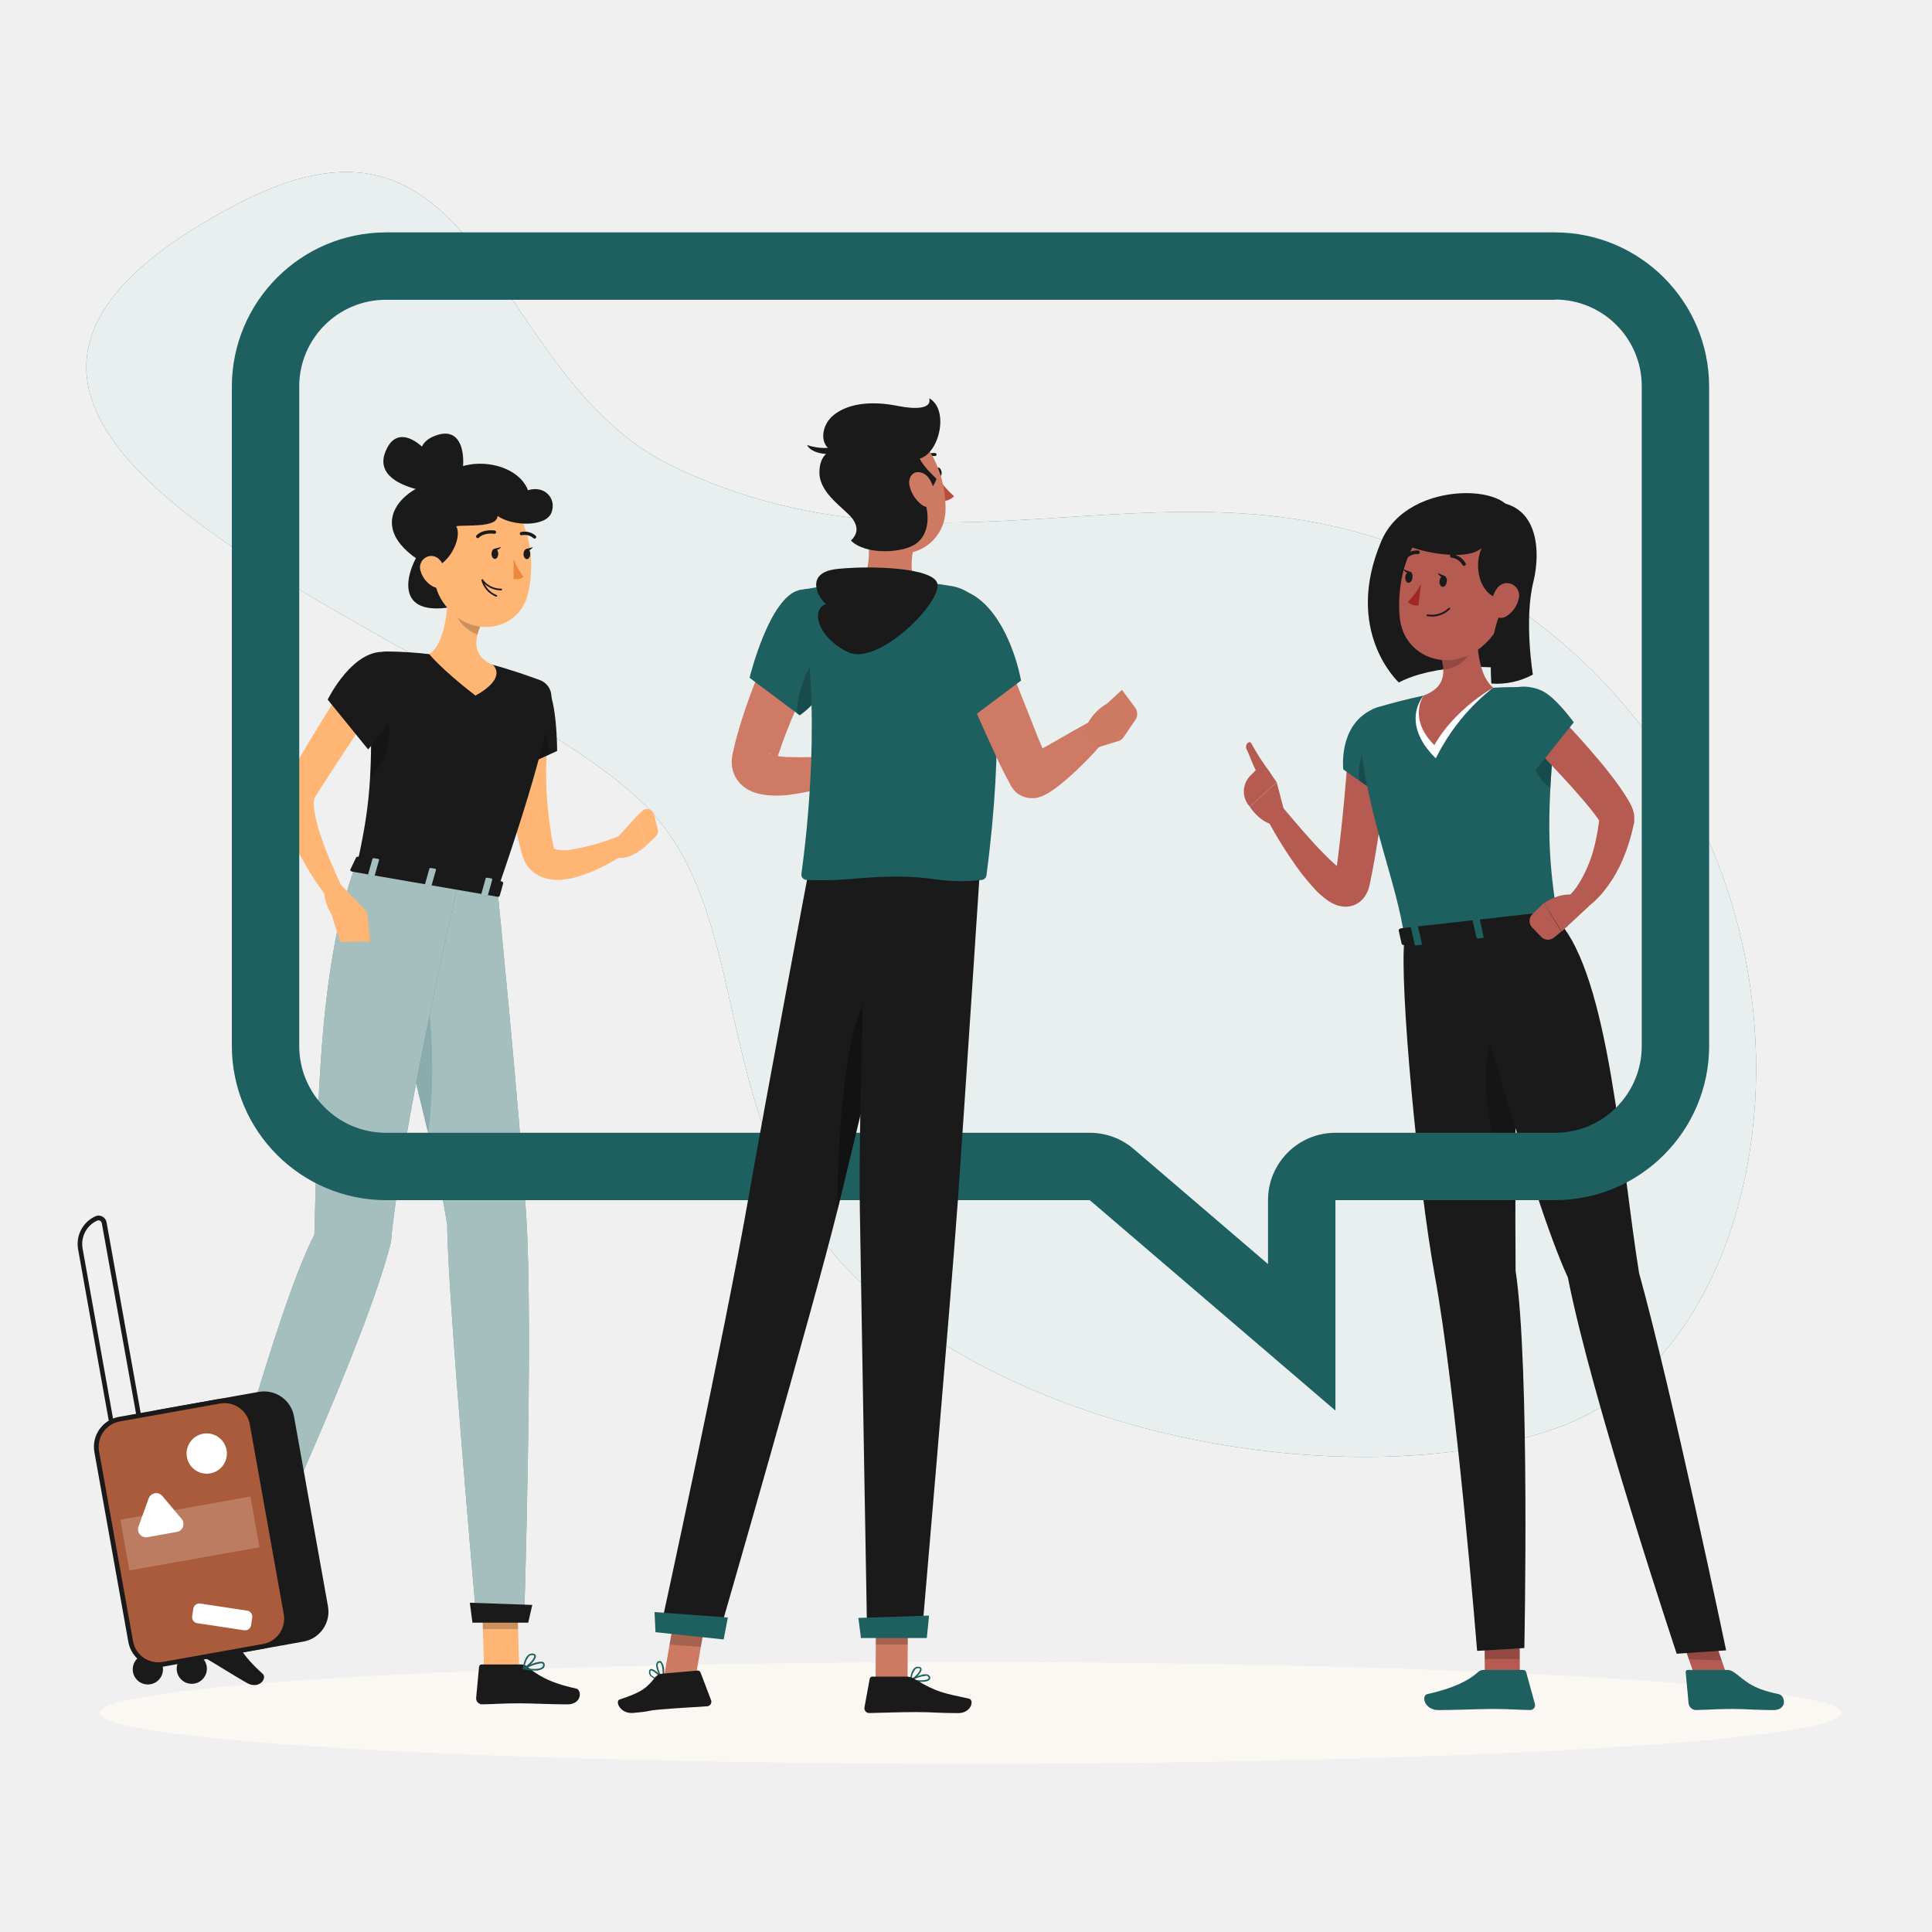
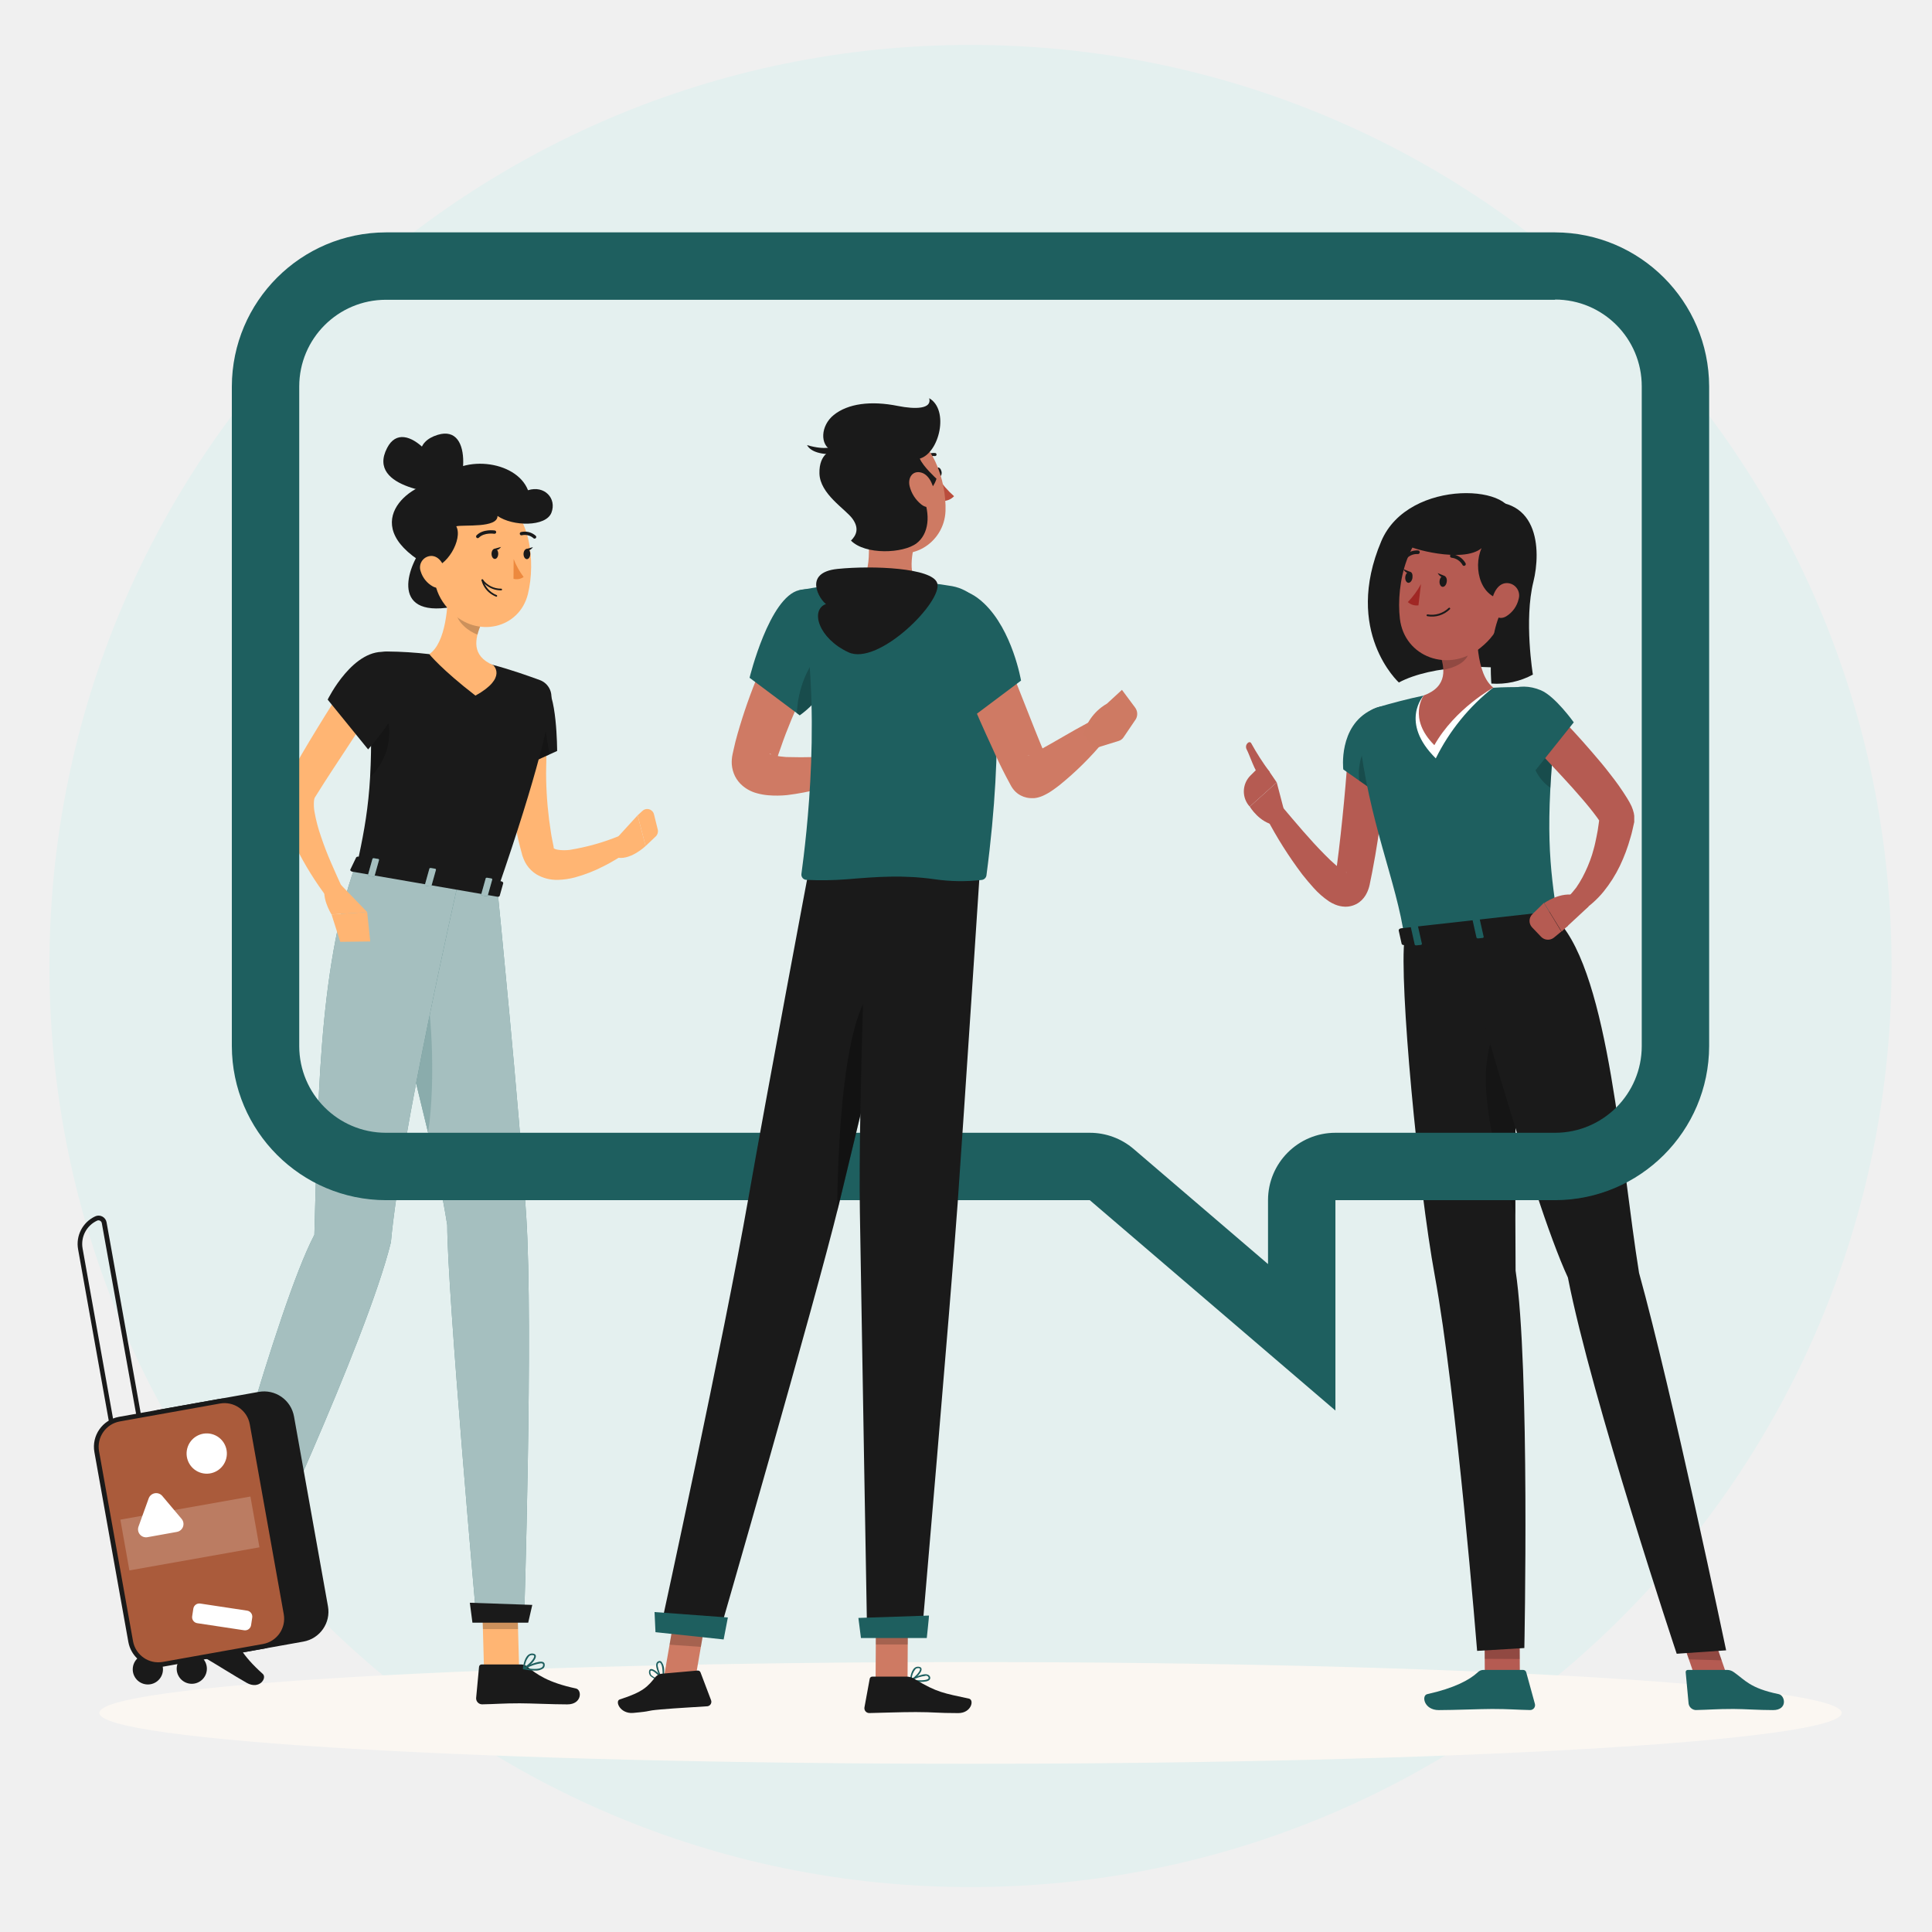
<svg xmlns="http://www.w3.org/2000/svg" viewBox="34 35 430 430">
-   <g id="background-simple">
-     <path d="M87.05,80.29c-101.17,52.61,53.17,96.62,90.53,133.94,26.81,26.78,11.49,77.78,53.59,111,44.25,34.86,113.67,41,150.4,27.19,55.49-20.8,65.52-137-17-186.64C302,128.12,248.45,170.1,183.49,138.65,142.64,118.87,142.13,51.64,87.05,80.29Z" style="fill:#1E5F5F" />
-     <path d="M87.05,80.29c-101.17,52.61,53.17,96.62,90.53,133.94,26.81,26.78,11.49,77.78,53.59,111,44.25,34.86,113.67,41,150.4,27.19,55.49-20.8,65.52-137-17-186.64C302,128.12,248.45,170.1,183.49,138.65,142.64,118.87,142.13,51.64,87.05,80.29Z" style="fill:#fff;opacity:0.9" />
-   </g>
+   <circle cx="250" cy="250" r="205" fill="#E4F0EF" />
  <g id="Shadow">
    <ellipse id="path" cx="250" cy="416.24" rx="193.89" ry="11.32" style="fill:#FBF7F2" />
  </g>
  <g id="character-3">
    <path d="M370.32,150.9c2.47-8-22.8-9.82-28.89,4.55-8.53,20.13,3.91,31.45,3.91,31.45,7.25-3.89,21.43-4.47,29.18-1.9Z" style="fill:#1A1A1A" />
    <polygon points="372.27 407.98 364.47 408.28 364.43 399.85 372.22 399.55 372.27 407.98" style="fill:#b55b52" />
    <path d="M364.16,406.67H373a.72.72,0,0,1,.69.53l1.92,7a1.09,1.09,0,0,1-1.07,1.4c-3.09-.06-4.59-.24-8.47-.24-2.39,0-8.55.25-11.85.25s-3.9-3.26-2.56-3.55c6-1.33,9.42-3.15,11.27-4.89A1.78,1.78,0,0,1,364.16,406.67Z" style="fill:#1E5F5F" />
    <polygon points="364.43 399.86 364.45 404.2 372.25 404.24 372.23 399.55 364.43 399.86" style="opacity:0.2" />
    <path d="M346.61,243.82c-1.27,9.6,3.06,55.14,6.71,75,4.85,26.39,9.44,83.61,9.44,83.61l10.51-.63s1.27-62.73-1.95-84c-.21-27.91.29-76.79.29-76.79Z" style="fill:#1A1A1A" />
    <path d="M371.37,271.43c0-7.08-5.24-12.67-6.55.85-.83,8.61,2.52,23.05,6.45,33.05C371.26,294.44,371.31,282.24,371.37,271.43Z" style="opacity:0.2" />
    <polygon points="418.67 408.85 411.52 409.04 408.15 399.29 415.31 399.1 418.67 408.85" style="fill:#b55b52" />
    <path d="M418.5,406.67h-8.82a.47.47,0,0,0-.5.53l.65,7a1.7,1.7,0,0,0,1.59,1.4c3.06-.06,4.5-.24,8.38-.24,2.39,0,5.53.25,8.83.25s2.7-3.26,1.26-3.55c-6.47-1.33-7.48-3.15-10-4.89A2.5,2.5,0,0,0,418.5,406.67Z" style="fill:#1E5F5F" />
    <polygon points="408.16 399.3 409.89 404.32 417.19 404.53 415.32 399.1 408.16 399.3" style="opacity:0.2" />
    <path d="M358.61,242.47s16.21,59.35,24.35,76.86c5.29,27.05,24.22,83.74,24.22,83.74l11-.76s-12-57.36-19.38-84c-4-24.75-6.61-66-18-78.34Z" style="fill:#1A1A1A" />
    <path d="M342.9,199.68c-.21,5-.64,9.85-1.23,14.76s-1.31,9.77-2.26,14.64l-.37,1.83-.2,1a7.92,7.92,0,0,1-.57,1.71,5.64,5.64,0,0,1-1.73,2.18,5.18,5.18,0,0,1-3.22,1,6.31,6.31,0,0,1-2.18-.48,8.65,8.65,0,0,1-1.37-.72,18.43,18.43,0,0,1-3.41-3c-.91-1-1.74-2-2.53-3a90.31,90.31,0,0,1-8-12.67,2.15,2.15,0,0,1,3.54-2.39l0,0c3.08,3.64,6.19,7.37,9.45,10.65.8.82,1.62,1.61,2.44,2.31a11.86,11.86,0,0,0,2.24,1.63c.13.05.25.11.26.09s-.06-.07-.41-.1a2.48,2.48,0,0,0-1.51.48,2.18,2.18,0,0,0-.67.74c-.06.13,0,0,0,0l.12-.83.25-1.77c.63-4.71,1.13-9.47,1.59-14.23s.81-9.58,1.13-14.28v-.06a4.32,4.32,0,0,1,8.63.48Z" style="fill:#b55b52" />
    <path d="M339.23,193c-7.42,3.63-6.26,13.25-6.26,13.25l11.87,8.36s4.34-10.45,3.44-15.46C347.35,194,344.73,190.35,339.23,193Z" style="fill:#1E5F5F" />
    <path d="M338,201.06c1.74-2.74,4.73-2.08,8.21.1a9,9,0,0,1,2,2.48,60.08,60.08,0,0,1-3.3,11l-8.37-5.89A12.73,12.73,0,0,1,338,201.06Z" style="opacity:0.2" />
    <path d="M319.93,215.9l-1.77-6.77-6,5.4s2.17,3.62,5.66,4.11Z" style="fill:#b55b52" />
    <path d="M313.56,206.37l-1.22,1.21a5,5,0,0,0-.19,6.95h0l6-5.4-1.68-2.47A1.91,1.91,0,0,0,313.56,206.37Z" style="fill:#b55b52" />
    <path d="M316.6,206.83a55.14,55.14,0,0,1-4.11-6.39c-.38-.76-1.61.3-1,1.41s1.74,4.73,2.94,6.05S316.6,206.83,316.6,206.83Z" style="fill:#b55b52" />
    <path d="M336.48,198.49c2.11,19.32,8.41,32.79,10.13,45.33L380.75,240c-1.93-12.55-2.91-20.76-.51-44a7.32,7.32,0,0,0-7.17-8.08c-2.08,0-4.38,0-6.7.15a107.9,107.9,0,0,0-15.5,1.74c-3.6.74-7.43,1.78-10.17,2.58A5.82,5.82,0,0,0,336.48,198.49Z" style="fill:#1E5F5F" />
    <path d="M350.87,189.79s-5.48,5.93,2.69,14a46,46,0,0,1,12.81-15.77Z" style="fill:#fff" />
    <path d="M362.88,170.76c-.42,5.1-.37,14.35,3.49,17.29,0,0-8.53,4.64-13.13,12.8-6-6-2.37-11.06-2.37-11.06,5.41-2,4.81-6.07,3.4-9.83Z" style="fill:#b55b52" />
    <path d="M361.94,171.77a21,21,0,0,1-1.11,8.79c-.69,1.94-3.07,3.05-5.59,3.52a13.9,13.9,0,0,0-1-4.12Z" style="opacity:0.2" />
    <path d="M370.12,163.63c-1.48,8.26-1.94,11.79-6.64,15.57-7.08,5.68-16.9,2.05-17.91-6.49-.91-7.69,1.68-19.91,10.21-22.27A11.45,11.45,0,0,1,370.12,163.63Z" style="fill:#b55b52" />
    <path d="M363.75,157c-2,4.42-.25,11.92,6.09,11.46-5.13,5.85-3.91,18.68-3.91,18.68a16.85,16.85,0,0,0,9.24-2s-2-12.13.11-20.64c1.72-6.92,1.47-20.35-13.53-17.43-1.75.34-13.15,3.33-14.3,9.32C347.36,156.93,359.62,160.48,363.75,157Z" style="fill:#1A1A1A" />
    <path d="M372,168.32a6.1,6.1,0,0,1-2.71,3.82c-1.83,1.13-3.34-.36-3.33-2.4,0-1.84,1-4.64,3.05-4.94A2.75,2.75,0,0,1,372,168.32Z" style="fill:#b55b52" />
    <path d="M374.87,201.54a9.77,9.77,0,0,0,4.2,8.8c.18-3.46.48-7.34.92-11.8C378.25,196.67,375.28,198.3,374.87,201.54Z" style="opacity:0.2" />
    <path d="M381,237.93l1.88,2.88c.15.23-.1.5-.5.54l-35.8,4c-.31,0-.58-.09-.62-.28l-.66-3c0-.21.21-.42.54-.46l34.58-3.88A.62.62,0,0,1,381,237.93Z" style="fill:#1A1A1A" />
    <path d="M376.83,242.32l.93-.11c.18,0,.31-.13.29-.24l-.88-3.93c0-.11-.2-.19-.39-.17l-.92.11c-.19,0-.32.13-.29.24l.88,3.92C376.47,242.26,376.65,242.34,376.83,242.32Z" style="fill:#1E5F5F" />
    <path d="M349.26,245.41l.92-.1c.19,0,.32-.14.29-.25l-.88-3.92c0-.12-.2-.19-.38-.17l-.93.1c-.18,0-.31.13-.29.25l.88,3.92C348.9,245.35,349.07,245.43,349.26,245.41Z" style="fill:#1E5F5F" />
    <path d="M363,243.86l.93-.1c.18,0,.31-.13.29-.25l-.88-3.92c0-.11-.2-.19-.38-.17l-.93.1c-.18,0-.31.13-.29.25l.88,3.92C362.69,243.81,362.86,243.88,363,243.86Z" style="fill:#1E5F5F" />
    <path d="M356,164.47c-.08.68-.5,1.19-.94,1.14s-.74-.65-.66-1.32.5-1.19.95-1.14S356.11,163.8,356,164.47Z" style="fill:#1A1A1A" />
    <path d="M348.37,163.57c-.08.68-.5,1.19-.94,1.14s-.74-.65-.66-1.32.5-1.19,1-1.14S348.45,162.9,348.37,163.57Z" style="fill:#1A1A1A" />
    <path d="M347.91,162.31l-1.58-.66S347,163,347.91,162.31Z" style="fill:#1A1A1A" />
    <path d="M350.26,165a18.23,18.23,0,0,1-2.92,4,2.91,2.91,0,0,0,2.36.73Z" style="fill:#a02724" />
    <path d="M351.6,172.12a.21.21,0,0,1-.09-.2.2.2,0,0,1,.23-.17,5.39,5.39,0,0,0,4.67-1.43.2.2,0,0,1,.3.27,5.72,5.72,0,0,1-5,1.56Z" style="fill:#1A1A1A" />
    <path d="M359.67,160.91a.32.32,0,0,1-.14-.14,3.21,3.21,0,0,0-2.4-1.63.4.4,0,1,1,0-.8,4,4,0,0,1,3.05,2,.4.4,0,0,1-.14.55A.43.43,0,0,1,359.67,160.91Z" style="fill:#1A1A1A" />
    <path d="M346.35,159.59l-.06-.05a.39.39,0,0,1,0-.56,4,4,0,0,1,3.35-1.47.4.4,0,0,1-.1.8,3.14,3.14,0,0,0-2.64,1.19A.41.41,0,0,1,346.35,159.59Z" style="fill:#1A1A1A" />
    <path d="M379.85,193.19c2.94,3,5.73,6,8.45,9.17,1.36,1.58,2.73,3.17,4,4.85a55.92,55.92,0,0,1,3.83,5.42,16.65,16.65,0,0,1,1,1.82,8.64,8.64,0,0,1,.5,1.5,5.6,5.6,0,0,1,.1.63l0,.39a4.68,4.68,0,0,1,0,.52l0,.27,0,.12v0l0,.1-.05.2c-.26,1.08-.45,2.17-.79,3.23a38.51,38.51,0,0,1-2.35,6.29,29.47,29.47,0,0,1-3.65,5.76,21.14,21.14,0,0,1-2.42,2.5c-.44.39-.89.76-1.38,1.12-.24.17-.5.34-.76.5s-.5.3-.92.52l-2.17-3.69c0-.05.22-.23.33-.37l.42-.47c.28-.33.55-.68.81-1a23.17,23.17,0,0,0,1.41-2.3,30.78,30.78,0,0,0,2.12-5c.25-.9.53-1.77.72-2.7s.4-1.82.55-2.74.26-1.87.4-2.8l0-.18,0-.08v0l0,.18c0,.11,0,.26,0,.33a1.21,1.21,0,0,0,0,.19l0,.25c0,.2,0,.14,0,.06s-.32-.52-.55-.85c-1-1.37-2.26-2.92-3.54-4.39s-2.62-3-4-4.47l-8.25-8.86Z" style="fill:#b55b52" />
    <path d="M387.57,236.76l-6,5.57L377.68,236s3.74-2.69,7.1-1.68Z" style="fill:#b55b52" />
    <path d="M377,243.5l-2-2.09a2.1,2.1,0,0,1,.06-2.95l2.56-2.51,3.88,6.38-1.67,1.37A2.11,2.11,0,0,1,377,243.5Z" style="fill:#b55b52" />
    <path d="M366.32,192.91c-.46,3.57,9.05,14,9.05,14l8.9-11.14s-4.15-5.82-7.32-7.14C371.86,186.48,366.84,188.84,366.32,192.91Z" style="fill:#1E5F5F" />
    <path d="M355.57,163.21l-1.58-.66S354.68,163.92,355.57,163.21Z" style="fill:#1A1A1A" />
  </g>
  <g id="character-1">
    <path d="M128.62,156.21c-3.69,4.09-8.28,16.35,5.94,13.89S128.62,156.21,128.62,156.21Z" style="fill:#1A1A1A" />
    <path d="M133.15,144.94c.87-5.44-9.08-17.93-13-10.22C115.34,144,133.15,144.94,133.15,144.94Z" style="fill:#1A1A1A" />
    <path d="M133.18,148.24c4.51-3.16,6.53-19-1.76-16.46C121.43,134.83,133.18,148.24,133.18,148.24Z" style="fill:#1A1A1A" />
    <path d="M156,196.76c-.09.84-.17,1.89-.24,2.85s-.11,2-.14,3c0,2-.12,4-.06,5.95a85.53,85.53,0,0,0,1.07,11.79c.14,1,.36,1.92.54,2.88l.06.33a1,1,0,0,0,0,.11s0,0,0,.09.48.33,1.16.4a10.2,10.2,0,0,0,2.39,0,50.43,50.43,0,0,0,11.2-3.17l1.94,3.45c-.93.67-1.82,1.23-2.76,1.79s-1.87,1.1-2.86,1.58a32.06,32.06,0,0,1-6.33,2.47,16.41,16.41,0,0,1-3.8.55,8.91,8.91,0,0,1-4.78-1.23,7,7,0,0,1-2.17-2.12,7.13,7.13,0,0,1-.67-1.28,6.34,6.34,0,0,1-.24-.64l-.1-.32-.05-.2c-.27-1.06-.59-2.13-.82-3.2a73.07,73.07,0,0,1-1.71-13c-.11-2.17-.15-4.33-.07-6.5,0-1.09.09-2.17.17-3.26s.18-2.13.34-3.35Z" style="fill:#ffb573" />
    <path d="M155,187.33c3,1.36,3,14.81,3,14.81l-13.58,6.16s-2.32-16.35.73-19.42S150.61,185.35,155,187.33Z" style="fill:#1A1A1A" />
    <polygon points="154.25 190.2 156.29 202.95 148.92 206.28 154.25 190.2" style="opacity:0.2" />
    <path d="M170.24,222.67l5.67-6.21,1.78,6.84s-3.63,3.47-6.72,2.47Z" style="fill:#ffb573" />
    <path d="M179.56,216.26l.84,3.39a1.58,1.58,0,0,1-.44,1.5l-2.27,2.15-1.78-6.84,1.1-1A1.55,1.55,0,0,1,179.56,216.26Z" style="fill:#ffb573" />
    <path d="M156.71,190.43c-.38,4.57-2.67,15.71-12,42.71l-31.3-5.41c2.59-12,3.95-19.66,2.75-43.58a3.94,3.94,0,0,1,4-4.15,87.63,87.63,0,0,1,9.39.59A102.2,102.2,0,0,1,143.76,183c3.82,1,7.91,2.46,10.38,3.36A3.93,3.93,0,0,1,156.71,190.43Z" style="fill:#1A1A1A" />
    <path d="M116.75,190.84c2.71,1.2,4.8,4.74,3.5,10.38a13.92,13.92,0,0,1-3.85,6.72c.26-4.47.3-9.7.09-16.44Z" style="opacity:0.2" />
    <path d="M133.71,164.83c.11,4.73-.44,13.26-4.17,15.76,0,0,2.71,3.39,10.28,9.23,7.22-4,3.94-6.78,3.94-6.78-4.89-2.09-4.11-5.85-2.61-9.25Z" style="fill:#ffb573" />
    <path d="M136.75,168.49l4.4,5.29a14.65,14.65,0,0,0-.87,2.45c-1.9-.62-4.68-2.81-4.73-5C135.52,170.2,136.5,168.93,136.75,168.49Z" style="opacity:0.2" />
    <path d="M130,156.12c.43,7.75.44,11,4.33,15,5.85,6,15.27,3.8,17.17-3.92,1.71-7,.72-18.46-6.84-21.59A10.59,10.59,0,0,0,130,156.12Z" style="fill:#ffb573" />
    <path d="M129.93,161.31c3.34.17,7.17-6.27,5.62-9.18,1.75-.39,9.21.45,9.18-2.3,3.37,2.35,10.77,2.47,12-.72s-1.57-6.16-5.21-5c-2.63-6.78-15.28-8.18-20-1.74C125.54,142.22,112.55,152,129.93,161.31Z" style="fill:#1A1A1A" />
    <path d="M143.4,158.26c0,.63.32,1.14.74,1.14s.74-.5.75-1.13-.33-1.15-.74-1.15S143.4,157.63,143.4,158.26Z" style="fill:#1A1A1A" />
    <path d="M150.52,158.3c0,.63.33,1.14.74,1.15s.75-.51.76-1.14-.33-1.14-.74-1.15S150.53,157.67,150.52,158.3Z" style="fill:#1A1A1A" />
    <path d="M151.1,157.2l1.51-.43S151.83,158,151.1,157.2Z" style="fill:#1A1A1A" />
    <path d="M148.32,159.42a16.65,16.65,0,0,0,2.22,4,2.72,2.72,0,0,1-2.25.41Z" style="fill:#ed893e" />
    <path d="M144.62,166.32a5.49,5.49,0,0,0,.93.07.18.18,0,0,0,.19-.18.2.2,0,0,0-.19-.19,5,5,0,0,1-4.06-2,.18.18,0,0,0-.26-.06.19.19,0,0,0,0,.26A5.21,5.21,0,0,0,144.62,166.32Z" style="fill:#1A1A1A" />
    <path d="M143.57,167.38a5.83,5.83,0,0,0,.83.41.18.18,0,0,0,.24-.1.18.18,0,0,0-.1-.24,5,5,0,0,1-3-3.35.18.18,0,0,0-.22-.14.19.19,0,0,0-.15.21A5.21,5.21,0,0,0,143.57,167.38Z" style="fill:#1A1A1A" />
    <path d="M127.63,162.16a5.73,5.73,0,0,0,2.72,3.37c1.75.94,3.06-.53,2.94-2.41-.11-1.69-1.16-4.22-3.1-4.38A2.55,2.55,0,0,0,127.63,162.16Z" style="fill:#ffb573" />
    <path d="M140.16,154.74a.37.37,0,0,0,.43-.08c1.21-1.21,3.39-.86,3.41-.86a.38.38,0,0,0,.43-.3.37.37,0,0,0-.31-.43c-.1,0-2.58-.41-4.05,1.07a.37.37,0,0,0,0,.53Z" style="fill:#1A1A1A" />
    <path d="M152.93,154.88a.38.38,0,0,0,.34-.13.37.37,0,0,0-.05-.52,3.69,3.69,0,0,0-3.28-.81.37.37,0,0,0-.24.46.36.36,0,0,0,.46.25,2.91,2.91,0,0,1,2.59.67A.37.37,0,0,0,152.93,154.88Z" style="fill:#1A1A1A" />
    <polygon points="141.72 406.36 149.54 406.36 149.04 388.25 141.22 388.25 141.72 406.36" style="fill:#ffb573" />
    <path d="M150,405.45h-8.79a.57.57,0,0,0-.59.54l-.65,6.95a1.34,1.34,0,0,0,1.33,1.39c3.06-.05,4.52-.23,8.39-.23,2.37,0,7.3.24,10.58.24s3.3-3.24,1.91-3.54c-6.19-1.32-8.7-3.13-10.85-4.87A2.15,2.15,0,0,0,150,405.45Z" style="fill:#1A1A1A" />
    <g style="opacity:0.2">
      <polygon points="149.04 388.25 149.3 397.59 141.48 397.59 141.22 388.25 149.04 388.25" />
    </g>
    <path d="M144.73,233.14s4.88,48.83,6.4,72.65c1.58,24.77-.49,90-.49,90H140.07s-6.53-73.48-6.53-88.14c-4.16-26.57-15.63-54.09-11.73-78.46Z" style="fill:#1E5F5F" />
    <path d="M144.73,233.14s4.88,48.83,6.4,72.65c1.58,24.77-.49,90-.49,90H140.07s-6.53-73.48-6.53-88.14c-4.16-26.57-15.63-54.09-11.73-78.46Z" style="fill:#fff;opacity:0.6" />
    <path d="M128.12,252.47a11.07,11.07,0,0,0-5.67,3.65c1.61,10.13,4.33,20.52,6.83,30.92C131.07,275.74,130,256.7,128.12,252.47Z" style="fill:#1E5F5F;opacity:0.2" />
    <polygon points="139.15 396.16 151.56 396.16 152.47 392.2 138.57 391.72 139.15 396.16" style="fill:#1A1A1A" />
    <path d="M153,406.82a3,3,0,0,0,1.9-.48,1,1,0,0,0,.33-.9.61.61,0,0,0-.31-.5c-1-.52-4.08,1.07-4.43,1.25a.17.17,0,0,0-.09.19.19.19,0,0,0,.14.16A13.55,13.55,0,0,0,153,406.82Zm1.4-1.62a.66.66,0,0,1,.34.07.22.22,0,0,1,.13.2.66.66,0,0,1-.22.59c-.47.43-1.76.5-3.49.22A10,10,0,0,1,154.37,405.2Z" style="fill:#1E5F5F" />
    <path d="M150.55,406.54h.07c.94-.42,2.78-2.11,2.64-3,0-.21-.19-.47-.7-.52a1.36,1.36,0,0,0-1,.32c-1,.82-1.16,2.92-1.17,3a.21.21,0,0,0,.08.17A.2.2,0,0,0,150.55,406.54Zm1.86-3.17h.11c.34,0,.36.17.37.21.09.54-1.16,1.86-2.11,2.44a4.32,4.32,0,0,1,1-2.42A1,1,0,0,1,152.41,403.37Z" style="fill:#1E5F5F" />
    <polygon points="76.91 394.08 84.14 397.06 91.53 380.52 84.31 377.54 76.91 394.08" style="fill:#ffb573" />
    <path d="M84.71,397l-7.64-4.34a.61.61,0,0,0-.8.16L72,398.33a1.26,1.26,0,0,0,.41,1.83c2.69,1.46,4.06,2,7.42,3.94,2.06,1.18,6.22,3.82,9.07,5.44s4.61-1.11,3.57-2c-4.68-4.18-5.88-6.95-6.82-9.47A2,2,0,0,0,84.71,397Z" style="fill:#1A1A1A" />
    <g style="opacity:0.2">
      <polygon points="91.53 380.53 87.72 389.05 80.49 386.07 84.3 377.54 91.53 380.53" />
    </g>
    <path d="M135.94,231.62S123.16,287.74,121,311.5C115.57,333.57,90,388,90,388l-9.78-4s15.33-58.15,23.75-74.17c.8-26.56.66-58.56,9.1-82.15Z" style="fill:#1E5F5F" />
    <path d="M135.94,231.62S123.16,287.74,121,311.5C115.57,333.57,90,388,90,388l-9.78-4s15.33-58.15,23.75-74.17c.8-26.56.66-58.56,9.1-82.15Z" style="fill:#fff;opacity:0.6" />
    <polygon points="79.18 383.98 90.65 388.71 93 385.4 80.34 379.65 79.18 383.98" style="fill:#1A1A1A" />
    <path d="M86.59,399.6a3,3,0,0,0,1.89.52,1,1,0,0,0,.73-.62.6.6,0,0,0,0-.58c-.57-.94-4.07-1.09-4.46-1.1a.17.17,0,0,0-.18.11.18.18,0,0,0,0,.21A13.65,13.65,0,0,0,86.59,399.6Zm2-.72a.79.79,0,0,1,.27.23.23.23,0,0,1,0,.24.68.68,0,0,1-.47.41c-.63.13-1.78-.44-3.15-1.54A10.16,10.16,0,0,1,88.6,398.88Z" style="fill:#1E5F5F" />
    <path d="M84.62,398.16s0,0,.07,0c1,.09,3.46-.47,3.77-1.31.07-.2.07-.5-.35-.8a1.33,1.33,0,0,0-1-.22c-1.26.22-2.45,2-2.5,2a.17.17,0,0,0,0,.18A.16.16,0,0,0,84.62,398.16Zm3.18-1.83a.27.27,0,0,1,.1.06c.27.19.23.32.21.36-.19.51-1.93,1-3,1.08a4.28,4.28,0,0,1,2.06-1.61A1,1,0,0,1,87.8,396.33Z" style="fill:#1E5F5F" />
    <path d="M144,157.15l1.51-.42S144.7,157.9,144,157.15Z" style="fill:#1A1A1A" />
    <path d="M113.28,225.82,112,228.48c-.15.2.07.46.43.53l32.21,5.56c.28.05.54,0,.59-.23l.77-2.75c.05-.19-.17-.4-.48-.45l-31.69-5.47A.58.58,0,0,0,113.28,225.82Z" style="fill:#1A1A1A" />
    <path d="M117,230.11l-.85-.14c-.17,0-.28-.14-.25-.25l1-3.57c0-.1.19-.16.36-.13l.85.14c.17,0,.28.14.25.25l-1,3.57C117.36,230.08,117.2,230.14,117,230.11Z" style="fill:#1E5F5F" />
    <g style="opacity:0.6">
      <path d="M117,230.11l-.85-.14c-.17,0-.28-.14-.25-.25l1-3.57c0-.1.19-.16.36-.13l.85.14c.17,0,.28.14.25.25l-1,3.57C117.36,230.08,117.2,230.14,117,230.11Z" style="fill:#fff" />
    </g>
    <path d="M142.2,234.46l-.84-.15c-.17,0-.29-.14-.26-.24l1-3.57c0-.11.19-.17.36-.14l.85.15c.17,0,.28.14.25.24l-1,3.57C142.54,234.43,142.37,234.49,142.2,234.46Z" style="fill:#1E5F5F" />
    <g style="opacity:0.6">
      <path d="M142.2,234.46l-.84-.15c-.17,0-.29-.14-.26-.24l1-3.57c0-.11.19-.17.36-.14l.85.15c.17,0,.28.14.25.24l-1,3.57C142.54,234.43,142.37,234.49,142.2,234.46Z" style="fill:#fff" />
    </g>
    <path d="M129.67,232.3l-.85-.15c-.17,0-.28-.14-.25-.24l1-3.58c0-.1.19-.16.36-.13l.85.14c.16,0,.28.14.25.25l-1,3.57C130,232.26,129.84,232.32,129.67,232.3Z" style="fill:#1E5F5F" />
    <g style="opacity:0.6">
      <path d="M129.67,232.3l-.85-.15c-.17,0-.28-.14-.25-.24l1-3.58c0-.1.19-.16.36-.13l.85.14c.16,0,.28.14.25.25l-1,3.57C130,232.26,129.84,232.32,129.67,232.3Z" style="fill:#fff" />
    </g>
    <path d="M109.86,231.92l5.86,6.08-7.93.53s-2.71-4.23-1.13-7.07Z" style="fill:#ffb573" />
    <path d="M118.26,190.58c-2.26,3.6-4.6,7.18-6.94,10.73s-4.73,7.15-6.87,10.59l-.34.54s0,.06-.08.13a2.66,2.66,0,0,0-.15.71,9.42,9.42,0,0,0,.11,2.37,34.71,34.71,0,0,0,1.48,5.62c.64,1.92,1.39,3.85,2.22,5.76s1.69,3.85,2.56,5.72l-3.36,2.1a70.16,70.16,0,0,1-7-11.26A35.4,35.4,0,0,1,97.39,217a16.25,16.25,0,0,1-.54-4,10.14,10.14,0,0,1,.31-2.45,9,9,0,0,1,.5-1.36l.24-.48.2-.39c1.06-2,2.12-3.86,3.22-5.74s2.2-3.7,3.32-5.53c2.24-3.67,4.52-7.28,6.91-10.85Z" style="fill:#ffb573" />
    <path d="M120.38,180.18c-7.68-1.32-13.45,10.53-13.45,10.53l9,11.08s5.77-6.45,7.05-10.58C124.34,186.91,124.12,180.83,120.38,180.18Z" style="fill:#1A1A1A" />
    <polygon points="116.4 244.54 109.73 244.62 107.79 238.53 115.72 238 116.4 244.54" style="fill:#ffb573" />
  </g>
  <g id="bubble-speech">
    <path d="M380.12,101.67A19.3,19.3,0,0,1,399.4,121V267.84a19.3,19.3,0,0,1-19.28,19.28h-48.9a15,15,0,0,0-15,15v14.22l-29.91-25.62a15,15,0,0,0-9.76-3.6H119.88a19.3,19.3,0,0,1-19.28-19.28V121a19.3,19.3,0,0,1,19.28-19.28H380.12m0-15H119.88A34.38,34.38,0,0,0,85.6,121V267.84a34.38,34.38,0,0,0,34.28,34.28H276.55l54.67,46.82V302.12h48.9a34.38,34.38,0,0,0,34.28-34.28V121a34.38,34.38,0,0,0-34.28-34.28Z" style="fill:#1E5F5F" />
  </g>
  <g id="character-2">
    <path d="M238.86,409.34c.92,0,1.79-.12,2.07-.53a.64.64,0,0,0,0-.74.87.87,0,0,0-.55-.39c-1.19-.32-3.62,1.09-3.73,1.15a.16.16,0,0,0-.07.18.16.16,0,0,0,.14.13A11.55,11.55,0,0,0,238.86,409.34Zm1.08-1.37a1.69,1.69,0,0,1,.33,0,.55.55,0,0,1,.33.24c.13.21.09.31.05.37-.31.46-2.11.47-3.44.29A7.37,7.37,0,0,1,239.94,408Z" style="fill:#1E5F5F" />
    <path d="M236.71,409.15l.07,0c.84-.38,2.48-1.92,2.32-2.72,0-.19-.18-.43-.64-.47a1.21,1.21,0,0,0-.93.28c-.87.75-1,2.66-1,2.74a.21.21,0,0,0,.08.16A.17.17,0,0,0,236.71,409.15Zm1.62-2.88h.11c.3,0,.32.15.33.19.1.48-1,1.69-1.87,2.22a3.75,3.75,0,0,1,.86-2.19A.83.83,0,0,1,238.33,406.27Z" style="fill:#1E5F5F" />
    <polygon points="228.88 408.98 235.99 408.98 236.08 392.52 228.97 392.52 228.88 408.98" style="fill:#ce7a63" />
    <path d="M235.92,408.16h-7.77a.58.58,0,0,0-.58.48L226.4,415a1.08,1.08,0,0,0,1.07,1.27c2.8-.05,6.84-.22,10.36-.22,4.11,0,4.62.23,9.45.23,2.92,0,3.61-2.95,2.38-3.22-5.6-1.22-7.09-1.35-12-4.31A3.43,3.43,0,0,0,235.92,408.16Z" style="fill:#1A1A1A" />
    <polygon points="236.08 392.52 236.04 401.01 228.92 401.01 228.97 392.52 236.08 392.52" style="opacity:0.2" />
    <path d="M181.82,406.89a3,3,0,0,0-.65-2.09.63.63,0,0,0-.74,0,.76.76,0,0,0-.36.53c-.26,1.18,1.29,3.67,1.36,3.78a.18.18,0,0,0,.18.08.15.15,0,0,0,.13-.13A13.61,13.61,0,0,0,181.82,406.89Zm-1.44-1.14a1.13,1.13,0,0,1,0-.32.46.46,0,0,1,.21-.33c.21-.12.31-.07.37,0,.48.33.59,2.13.48,3.45A7.85,7.85,0,0,1,180.38,405.75Z" style="fill:#1E5F5F" />
    <path d="M181.74,409a.14.14,0,0,0,0-.07c-.43-.86-2.06-2.57-2.86-2.45-.19,0-.42.16-.44.63a1.33,1.33,0,0,0,.34.93,5.12,5.12,0,0,0,2.8,1.12.15.15,0,0,0,.15-.07A.14.14,0,0,0,181.74,409Zm-3-1.76v-.1c0-.3.13-.32.17-.32.48-.08,1.75,1.08,2.33,2a4.15,4.15,0,0,1-2.25-.95A1,1,0,0,1,178.76,407.28Z" style="fill:#1E5F5F" />
    <polygon points="181.63 409.08 188.6 409.57 191.47 392.98 184.51 392.49 181.63 409.08" style="fill:#ce7a63" />
    <path d="M181.56,407.49l7.69-.68a.65.65,0,0,1,.67.43l2.34,6.17a1,1,0,0,1-.82,1.35c-2.78.2-6.82.39-10.31.7-4.07.36-1.42.35-6.2.78-2.89.26-4.13-2.61-3-3,5.32-1.7,6.23-2.87,8-5.06A2.27,2.27,0,0,1,181.56,407.49Z" style="fill:#1A1A1A" />
    <polygon points="191.47 392.99 189.99 401.54 183.02 401.05 184.5 392.49 191.47 392.99" style="opacity:0.2" />
    <path d="M238.64,228.15s-13,54.61-17.92,74.88C215.29,325.22,194,398.86,194,398.86l-12.7-2.75s13.8-63.27,19.23-94.23c4.17-23.77,13.59-73.73,13.59-73.73Z" style="fill:#1A1A1A" />
    <path d="M196,395s-.94,4.89-.94,4.89l-15.17-1.62-.21-4.48Z" style="fill:#1E5F5F" />
    <path d="M231.15,253.46c-9,1.19-10.63,32.73-10.84,51.23l.41-1.67c2.7-11.06,7.79-32.39,11.87-49.46A3.27,3.27,0,0,0,231.15,253.46Z" style="opacity:0.3" />
    <path d="M252.13,228.15s-3.47,53.18-5,74.83c-1.61,22.52-8,96.38-8,96.38H227s-1.27-72.51-1.62-94.66c-.39-24.14,1.74-76.55,1.74-76.55Z" style="fill:#1A1A1A" />
    <path d="M240.76,394.57c.05,0-.49,5-.49,5H225.62l-.57-4.47Z" style="fill:#1E5F5F" />
    <path d="M218.5,177c-1.94,3.93-3.91,8.06-5.73,12.12s-3.61,8.17-5,12.27l-.54,1.53-.48,1.52-.22.69a2.28,2.28,0,0,0,0-.49,2.66,2.66,0,0,0-.9-1.74c-.39-.26-.4-.15-.25-.07a4.12,4.12,0,0,0,.87.29,19.06,19.06,0,0,0,2.72.37,108.6,108.6,0,0,0,13.12-.39h.12a2.69,2.69,0,0,1,1.15,5.2,56.23,56.23,0,0,1-14.16,3.66A22.7,22.7,0,0,1,205,212a13.61,13.61,0,0,1-2.5-.44,8.19,8.19,0,0,1-3.26-1.7,6.84,6.84,0,0,1-1.65-2.1,7.2,7.2,0,0,1-.72-2.66,8.3,8.3,0,0,1,.17-2.2l.22-1,.42-1.81.48-1.77a120.7,120.7,0,0,1,4.75-13.53c1.84-4.38,3.79-8.59,6.06-12.85a5.39,5.39,0,0,1,9.59,4.92Z" style="fill:#cf7a64" />
    <path d="M222.29,203.37l4.42-1.74-.22,8.22a10.42,10.42,0,0,1-5-1.69,2.21,2.21,0,0,1-.83-2.39l.25-.9A2.23,2.23,0,0,1,222.29,203.37Z" style="fill:#ce7a63" />
    <polygon points="233.99 200.7 232.4 207.82 226.49 209.84 226.71 201.63 233.99 200.7" style="fill:#ce7a63" />
    <path d="M242.22,140.22c.12.56.51.95.87.88s.58-.59.46-1.15-.5-1-.87-.89S242.11,139.65,242.22,140.22Z" style="fill:#1A1A1A" />
    <path d="M242.67,141.18a20.28,20.28,0,0,0,3.67,4.26,3.32,3.32,0,0,1-2.59,1.05Z" style="fill:#ba4d3c" />
    <path d="M239.53,137.51a.35.35,0,0,1-.23-.09.33.33,0,0,1,0-.47,3.36,3.36,0,0,1,2.87-1.12.34.34,0,0,1,.27.39.33.33,0,0,1-.38.28h0a2.64,2.64,0,0,0-2.26.91A.35.35,0,0,1,239.53,137.51Z" style="fill:#1A1A1A" />
    <path d="M226.62,150.44c1,5.2,1.63,12.41-2,15.88,0,0,1.43,5.27,11.09,5.27,10.62,0,5.11-4.63,5.11-4.63-4.42-1.37-4.38-6.4-3.37-10.44Z" style="fill:#ce7a63" />
    <path d="M211.89,166.34c-6.67,1.53-11.06,19.51-11.06,19.51L212,194.21a21.24,21.24,0,0,0,8.26-12.27C222.5,173,218.7,164.78,211.89,166.34Z" style="fill:#1E5F5F" />
    <path d="M217.6,178.85a23.08,23.08,0,0,0-6.24,14.9l.59.46a21.29,21.29,0,0,0,8.26-12.27c.13-.53.25-1.07.35-1.59Z" style="opacity:0.2" />
    <path d="M254,173.47c1.44,7.61,3.61,25.67-.45,56.37a1.19,1.19,0,0,1-1,1,40.15,40.15,0,0,1-10.48-.14c-7-1-12.81-.57-19.6,0a71.4,71.4,0,0,1-9,.13,1.17,1.17,0,0,1-1.1-1.32c1.05-7.9,4.86-37.27-.43-63.14a99.79,99.79,0,0,1,12.72-1.6,138.36,138.36,0,0,1,16.17,0c1.78.16,3.53.42,5.09.69A10.08,10.08,0,0,1,254,173.47Z" style="fill:#1E5F5F" />
    <path d="M223.24,142.83c1.82,6.82,2.55,10.9,6.75,13.73,6.33,4.27,14.2-.63,14.45-7.85.22-6.5-2.8-16.55-10.11-17.93A9.62,9.62,0,0,0,223.24,142.83Z" style="fill:#ce7a63" />
    <path d="M239.19,144.92c2.13,4.7,1.46,9-1.19,11-3,2.28-11.41,2.63-14.6-.6,1.21-1.21,1.88-2.72.33-4.87s-7.24-5.49-7.35-10.08,2.93-5.11,2.75-5.11c-2.69-1.2-2.52-5.52.44-7.9,3.14-2.53,8.24-3.23,14.31-2,3.83.76,7.59.69,6.93-1.73,4.51,2.59,2.27,12.18-2.09,13.44.69,1.73,3.71,4.48,3.71,4.48S241.69,144.41,239.19,144.92Z" style="fill:#1A1A1A" />
    <path d="M219.57,134.33s-1.64,1-5.95-.26c1.16,2.15,5.47,2.23,6.51,1.74S219.57,134.33,219.57,134.33Z" style="fill:#1A1A1A" />
    <path d="M236.45,143.2a7.47,7.47,0,0,0,2.6,4.07c1.71,1.35,3,.11,3-1.87-.07-1.78-1-4.62-2.94-5.2S236,141.26,236.45,143.2Z" style="fill:#ce7a63" />
    <path d="M254.27,172.43c.89,2.07,1.73,4.16,2.59,6.24s1.7,4.17,2.53,6.26l4.94,12.49c.83,2.06,1.66,4.11,2.5,6.08l.64,1.42.16.35,0,.08v0h0s0,0-.06-.1a5,5,0,0,0-.49-.71,4.56,4.56,0,0,0-1.31-1,4,4,0,0,0-1.16-.43,4.29,4.29,0,0,0-.76-.1,3.62,3.62,0,0,0-.47,0,2.18,2.18,0,0,0-.46.08.75.75,0,0,0-.24.09,3.09,3.09,0,0,0,.86-.3c.4-.18.85-.4,1.29-.64,1.82-1,3.74-2.09,5.65-3.2s3.89-2.23,5.87-3.29l.06,0a2.71,2.71,0,0,1,3.36,4.13,69.75,69.75,0,0,1-10,9.9c-.49.38-1,.76-1.57,1.15a12.72,12.72,0,0,1-2.16,1.22,7,7,0,0,1-1,.34,5.16,5.16,0,0,1-.87.15,5.3,5.3,0,0,1-.69,0,4.94,4.94,0,0,1-1-.12,5.32,5.32,0,0,1-1.35-.5,5,5,0,0,1-1.47-1.19,6,6,0,0,1-.56-.79l-.09-.17-.06-.1-.22-.41c-.31-.55-.57-1.07-.86-1.61-1.09-2.1-2.08-4.17-3-6.25-1.93-4.15-3.74-8.29-5.51-12.45q-1.32-3.12-2.6-6.26c-.85-2.09-1.7-4.18-2.51-6.28a5.39,5.39,0,0,1,10-4.07Z" style="fill:#cf7a64" />
    <path d="M280.37,191.61a11.19,11.19,0,0,0-5.24,6.79l2.47,3.17,5.4-1.67a2,2,0,0,0,1.05-.78l2.77-4.09a2.38,2.38,0,0,0-.18-2.55l-2.93-3.94Z" style="fill:#ce7a63" />
    <path d="M239.59,177.42c.62,7.93,9.35,18.29,9.35,18.29l12.31-9.23s-1.87-11.15-8.25-17.2C245.11,161.81,239,170,239.59,177.42Z" style="fill:#1E5F5F" />
    <path d="M242.58,164.74c-1.14-3.34-14.25-3.92-22.15-3.12s-3.92,6.95-2.59,7.81c-3.58,1.33-1.67,7.65,5,10.75S244,168.77,242.58,164.74Z" style="fill:#1A1A1A" />
  </g>
  <g id="Suitcase" transform="translate(-107,195) scale(0.52)">
    <g transform="rotate(8 360 345)">
      <rect x="336.2" y="290.62" width="67.56" height="106.58" rx="12" transform="translate(-88.7 132.3) rotate(-18.14)" style="fill:#1A1A1A" />
      <path d="M362.15,402.93A13.05,13.05,0,0,1,349.78,394l-25.71-78.47a13,13,0,0,1,8.3-16.41l41.39-13.56a13,13,0,0,1,16.41,8.31l25.71,78.47a13,13,0,0,1-8.31,16.4l-41.39,13.56A12.73,12.73,0,0,1,362.15,402.93Zm15.65-116a11.06,11.06,0,0,0-3.41.55L333,301a11,11,0,0,0-7,13.88l25.71,78.48a11,11,0,0,0,13.88,7L407,386.82a11,11,0,0,0,7-13.88l-25.71-78.47a11,11,0,0,0-5.49-6.38A11.13,11.13,0,0,0,377.8,286.89Zm-45.11,13.16h0Z" style="fill:#1A1A1A" />
      <path d="M313,307.84a1,1,0,0,1-.95-.69l-23.35-71.26a13,13,0,0,1,5.31-15,3.41,3.41,0,0,1,3-.34,3.48,3.48,0,0,1,2.15,2.2l26.12,79.72a1,1,0,1,1-1.9.62L297.2,223.41a1.44,1.44,0,0,0-.92-.94,1.38,1.38,0,0,0-1.22.13,11,11,0,0,0-4.5,12.67l23.35,71.25a1,1,0,0,1-.64,1.27A1.06,1.06,0,0,1,313,307.84Z" style="fill:#1A1A1A" />
      <path d="M349.76,409.77a6.47,6.47,0,1,0-6.46,6.47A6.46,6.46,0,0,0,349.76,409.77Z" style="fill:#1A1A1A" />
      <path d="M368.33,406.88a6.46,6.46,0,1,0-6.46,6.46A6.46,6.46,0,0,0,368.33,406.88Z" style="fill:#1A1A1A" />
      <rect x="319.82" y="295.99" width="67.56" height="106.58" rx="12" transform="translate(-91.18 127.47) rotate(-18.14)" style="fill:#AA5B3B" />
      <path d="M345.77,408.3a13.09,13.09,0,0,1-12.37-8.95l-25.71-78.48a13,13,0,0,1,8.31-16.4l41.39-13.56a13,13,0,0,1,16.4,8.3l25.71,78.48a13,13,0,0,1-8.3,16.4l-41.39,13.56A12.79,12.79,0,0,1,345.77,408.3ZM316.31,305.42l.31.95a11,11,0,0,0-7,13.88l25.71,78.47a11,11,0,0,0,13.88,7l41.39-13.56a11,11,0,0,0,7-13.88l-25.71-78.47a11,11,0,0,0-13.88-7l-41.39,13.56Z" style="fill:#1A1A1A" />
      <rect x="325.31" y="338.24" width="56.58" height="22.09" transform="matrix(0.95, -0.31, 0.31, 0.95, -91.18, 127.47)" style="fill:#fff;opacity:0.2" />
      <circle cx="355.41" cy="314.82" r="8.62" transform="translate(2.69 632.65) rotate(-83.56)" style="fill:#fff" />
      <path d="M333.45,337.28l-2.63,12.55a3.42,3.42,0,0,0,4.41,3.95l12.18-4a3.42,3.42,0,0,0,1.22-5.8l-9.55-8.56A3.42,3.42,0,0,0,333.45,337.28Z" style="fill:#fff" />
      <rect x="367.42" y="370.37" width="8.5" height="25.5" rx="2.6" transform="translate(-15.25 750.82) rotate(-89.41)" style="fill:#fff" />
    </g>
  </g>
</svg>
